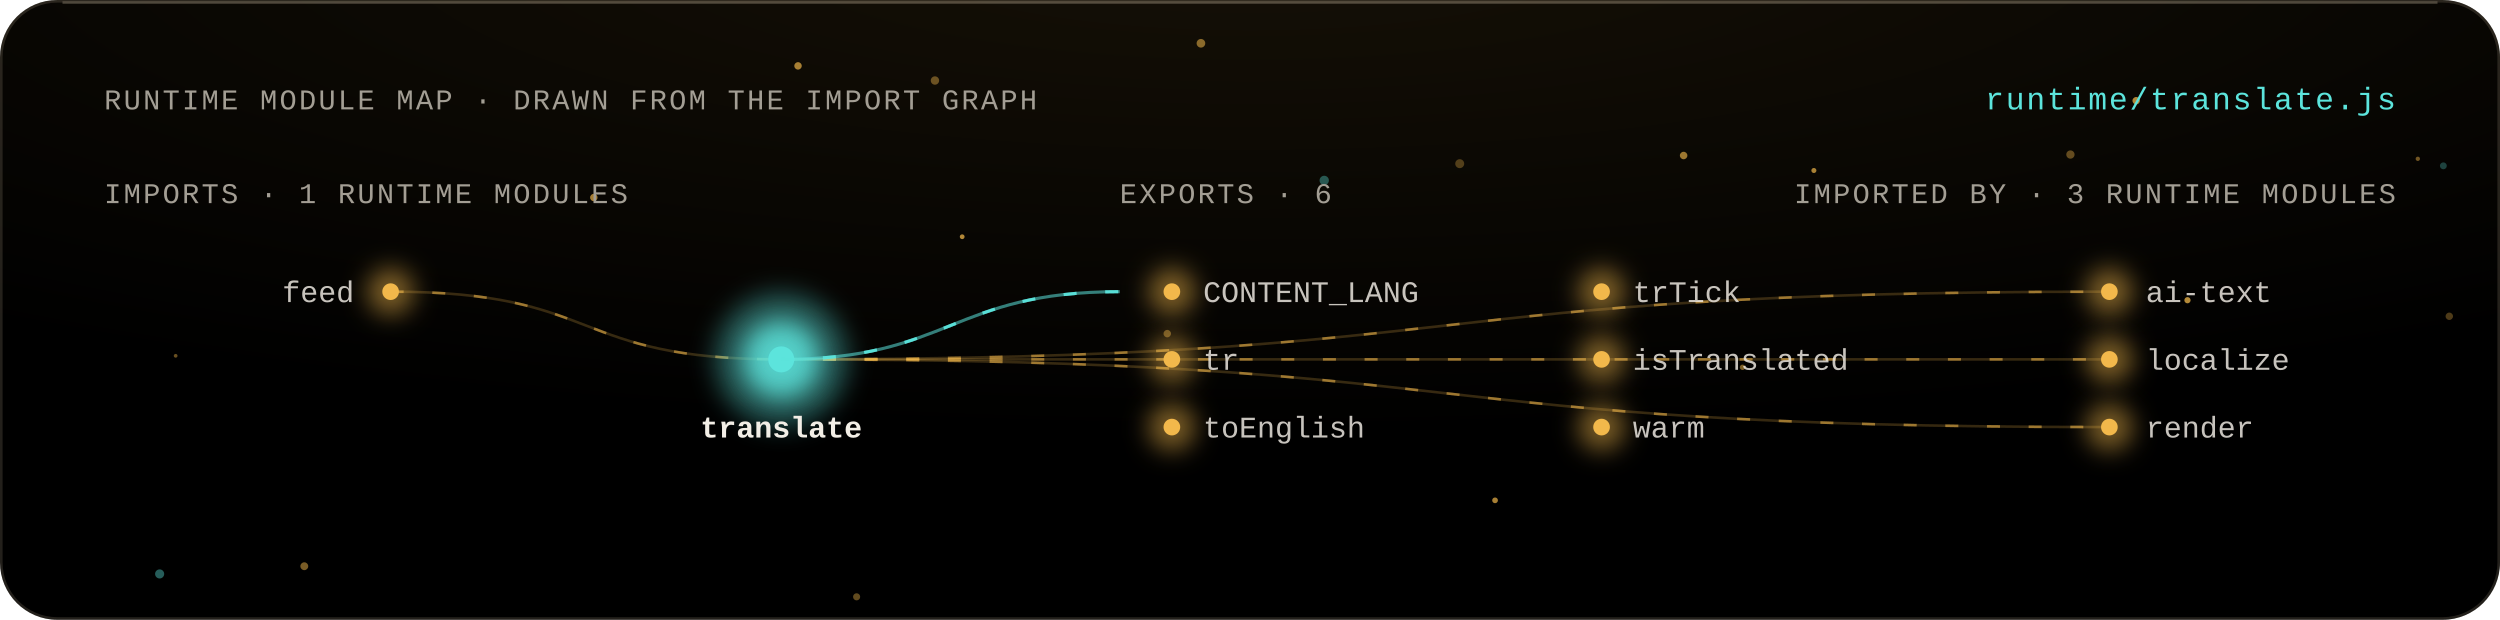
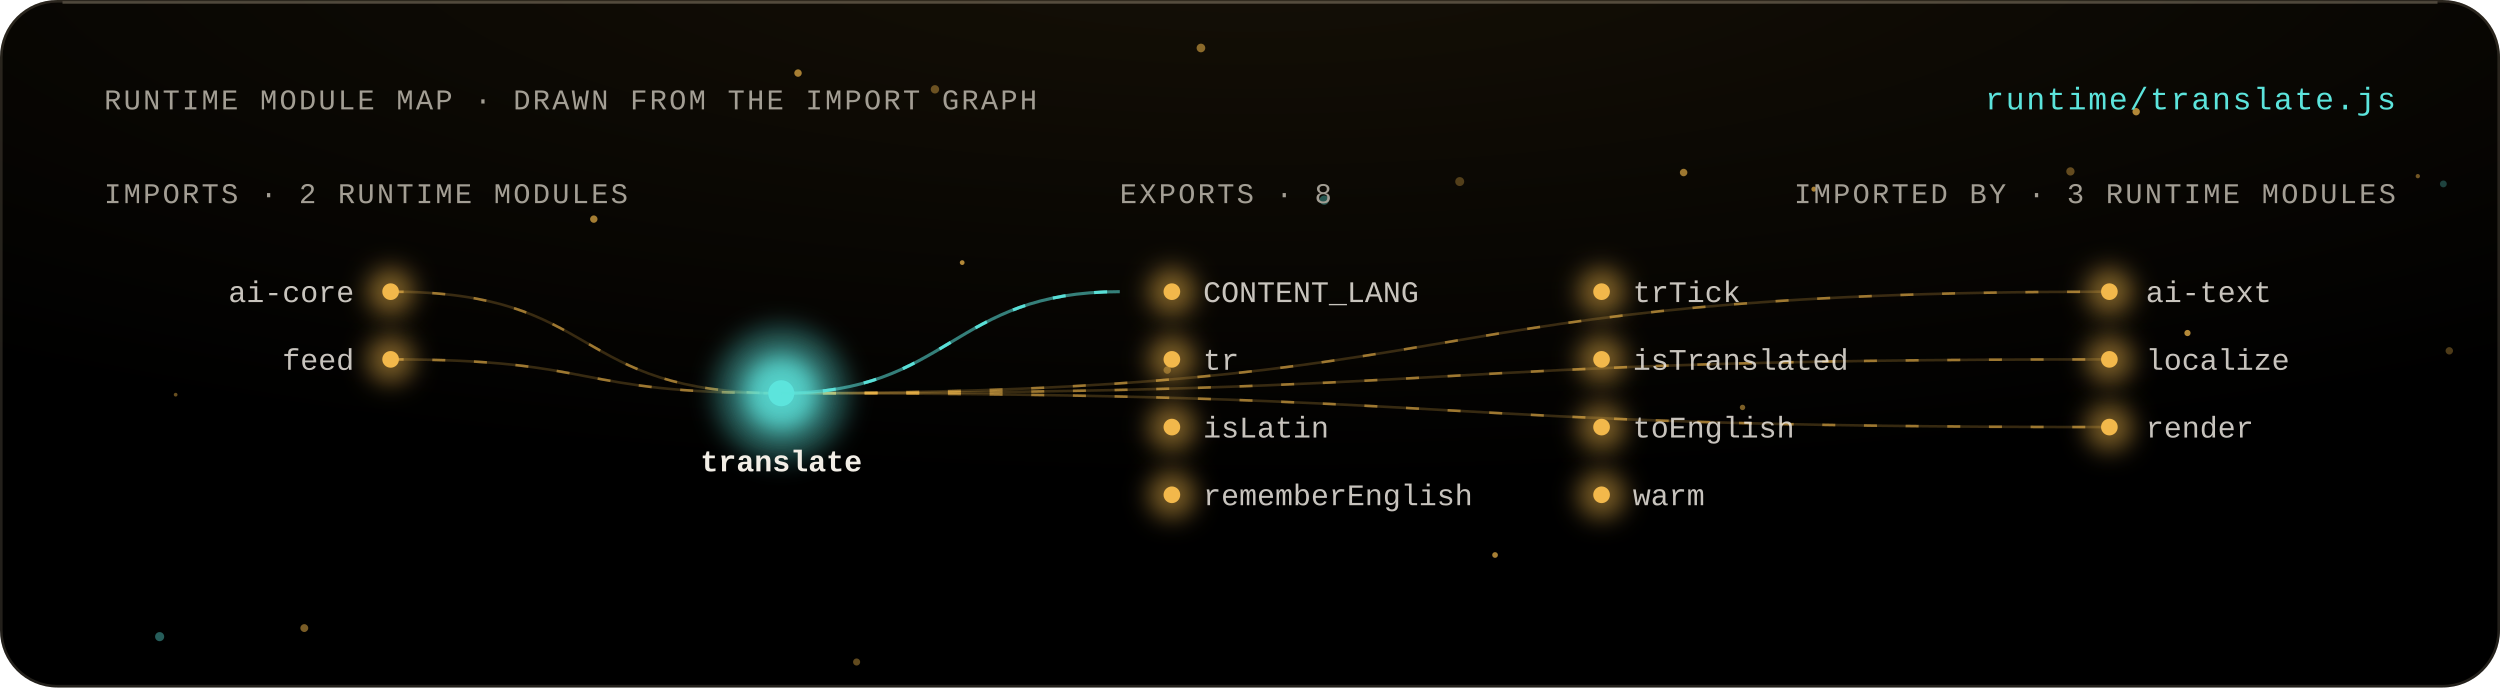
- <svg xmlns="http://www.w3.org/2000/svg" viewBox="0 0 960 238" width="960" height="238" role="img" aria-labelledby="t">
+ <svg xmlns="http://www.w3.org/2000/svg" viewBox="0 0 960 264" width="960" height="264" role="img" aria-labelledby="t">
  <style>
  text { font-family: 'Geist Mono', ui-monospace, 'Liberation Mono', Menlo, monospace; fill: #F2EEE6; }
  .m { fill: #A39E94; font-size: 11px; letter-spacing: .08em; }
  .l { font-size: 11.5px; }
  .h { font-size: 12px; fill: #5CE4DC; letter-spacing: .06em; }
  .flow { stroke-dasharray: 5 11; animation: flow 3s linear infinite; }
  @keyframes flow { to { stroke-dashoffset: -32; } }
  .breathe { animation: breathe 4.2s ease-in-out infinite; }
  @keyframes breathe { 50% { opacity: .38; } }
  .beat { animation: beat 2.6s ease-in-out infinite; transform-box: fill-box; transform-origin: center; }
  @keyframes beat { 50% { opacity: .55; transform: scale(1.35); } }
  .spin { transform-box: fill-box; transform-origin: center; animation: spin 48s linear infinite; }
  .spin-r { transform-box: fill-box; transform-origin: center; animation: spin 64s linear infinite reverse; }
  @keyframes spin { to { transform: rotate(360deg); } }
  @media (prefers-reduced-motion: reduce) { * { animation: none !important; } }
</style>
  <defs>
    <filter id="bloom" x="-80%" y="-80%" width="260%" height="260%">
      <feGaussianBlur stdDeviation="4.5" />
    </filter>
    <filter id="soft" x="-30%" y="-30%" width="160%" height="160%">
      <feGaussianBlur stdDeviation="1.4" />
    </filter>
    <radialGradient id="key" cx="50%" cy="-10%" r="80%">
      <stop offset="0" stop-color="#F2B84B" stop-opacity=".09" />
      <stop offset="1" stop-color="#F2B84B" stop-opacity="0" />
    </radialGradient>
    <linearGradient id="pair" x1="0" x2="1">
      <stop offset="0" stop-color="#F2B84B" />
      <stop offset="1" stop-color="#5CE4DC" />
    </linearGradient>
  </defs>
-   <rect width="960" height="238" rx="22" fill="#000" />
-   <rect width="960" height="238" rx="22" fill="url(#key)" />
-   <rect x=".5" y=".5" width="959" height="237" rx="21.5" fill="none" stroke="rgba(255,232,196,.14)" />
+   <rect width="960" height="264" rx="22" fill="#000" />
+   <rect width="960" height="264" rx="22" fill="url(#key)" />
+   <rect x=".5" y=".5" width="959" height="263" rx="21.5" fill="none" stroke="rgba(255,232,196,.14)" />
  <path d="M 24 1 H 936" stroke="rgba(255,238,208,.22)" stroke-width="1" />
  <g>
-     <circle cx="940.53" cy="121.45" r="1.42" fill="#F2B84B" opacity="0.32" class="breathe" style="animation-delay:-0.66s" />
-     <circle cx="928.44" cy="60.98" r="0.83" fill="#F2B84B" opacity="0.46" class="breathe" style="animation-delay:-0.06s" />
-     <circle cx="359.02" cy="30.92" r="1.61" fill="#F2B84B" opacity="0.41" class="breathe" style="animation-delay:-2.95s" />
-     <circle cx="328.94" cy="229.18" r="1.37" fill="#F2B84B" opacity="0.4" class="breathe" style="animation-delay:-0.12s" />
-     <circle cx="938.25" cy="63.68" r="1.32" fill="#5CE4DC" opacity="0.28" class="breathe" style="animation-delay:-0.56s" />
-     <circle cx="508.5" cy="69.28" r="1.79" fill="#5CE4DC" opacity="0.36" class="breathe" style="animation-delay:-3.02s" />
-     <circle cx="448.23" cy="128.11" r="1.43" fill="#F2B84B" opacity="0.42" class="breathe" style="animation-delay:-2.98s" />
-     <circle cx="646.51" cy="59.72" r="1.44" fill="#F2B84B" opacity="0.63" class="breathe" style="animation-delay:-3.43s" />
-     <circle cx="228.02" cy="75.85" r="1.42" fill="#F2B84B" opacity="0.67" class="breathe" style="animation-delay:-0.87s" />
-     <circle cx="795.04" cy="59.34" r="1.59" fill="#F2B84B" opacity="0.39" class="breathe" style="animation-delay:-1.86s" />
-     <circle cx="669.13" cy="141.04" r="1.04" fill="#F2B84B" opacity="0.51" class="breathe" style="animation-delay:-2.46s" />
-     <circle cx="306.44" cy="25.3" r="1.43" fill="#F2B84B" opacity="0.67" class="breathe" style="animation-delay:-0.58s" />
-     <circle cx="560.53" cy="62.85" r="1.72" fill="#F2B84B" opacity="0.31" class="breathe" style="animation-delay:-0.86s" />
-     <circle cx="67.45" cy="136.63" r="0.72" fill="#F2B84B" opacity="0.43" class="breathe" style="animation-delay:-2.04s" />
-     <circle cx="574.1" cy="192.13" r="1.1" fill="#F2B84B" opacity="0.69" class="breathe" style="animation-delay:-0.04s" />
-     <circle cx="820.29" cy="38.67" r="1.42" fill="#F2B84B" opacity="0.72" class="breathe" style="animation-delay:-1.08s" />
-     <circle cx="461.16" cy="16.62" r="1.66" fill="#F2B84B" opacity="0.54" class="breathe" style="animation-delay:-4.15s" />
-     <circle cx="839.99" cy="115.28" r="1.2" fill="#F2B84B" opacity="0.74" class="breathe" style="animation-delay:-1.75s" />
-     <circle cx="61.3" cy="220.39" r="1.75" fill="#5CE4DC" opacity="0.41" class="breathe" style="animation-delay:-0.85s" />
-     <circle cx="696.53" cy="65.47" r="0.97" fill="#F2B84B" opacity="0.69" class="breathe" style="animation-delay:-2.97s" />
-     <circle cx="116.85" cy="217.43" r="1.51" fill="#F2B84B" opacity="0.5" class="breathe" style="animation-delay:-0.2s" />
-     <circle cx="369.48" cy="90.91" r="0.92" fill="#F2B84B" opacity="0.73" class="breathe" style="animation-delay:-0.57s" />
+     <circle cx="940.53" cy="134.71" r="1.42" fill="#F2B84B" opacity="0.32" class="breathe" style="animation-delay:-0.66s" />
+     <circle cx="928.44" cy="67.64" r="0.83" fill="#F2B84B" opacity="0.46" class="breathe" style="animation-delay:-0.06s" />
+     <circle cx="359.02" cy="34.3" r="1.61" fill="#F2B84B" opacity="0.41" class="breathe" style="animation-delay:-2.95s" />
+     <circle cx="328.94" cy="254.21" r="1.37" fill="#F2B84B" opacity="0.4" class="breathe" style="animation-delay:-0.12s" />
+     <circle cx="938.25" cy="70.63" r="1.32" fill="#5CE4DC" opacity="0.28" class="breathe" style="animation-delay:-0.56s" />
+     <circle cx="508.5" cy="76.85" r="1.79" fill="#5CE4DC" opacity="0.36" class="breathe" style="animation-delay:-3.02s" />
+     <circle cx="448.23" cy="142.11" r="1.43" fill="#F2B84B" opacity="0.42" class="breathe" style="animation-delay:-2.98s" />
+     <circle cx="646.51" cy="66.25" r="1.44" fill="#F2B84B" opacity="0.63" class="breathe" style="animation-delay:-3.43s" />
+     <circle cx="228.02" cy="84.14" r="1.42" fill="#F2B84B" opacity="0.67" class="breathe" style="animation-delay:-0.87s" />
+     <circle cx="795.04" cy="65.82" r="1.59" fill="#F2B84B" opacity="0.39" class="breathe" style="animation-delay:-1.86s" />
+     <circle cx="669.13" cy="156.45" r="1.04" fill="#F2B84B" opacity="0.51" class="breathe" style="animation-delay:-2.46s" />
+     <circle cx="306.44" cy="28.06" r="1.43" fill="#F2B84B" opacity="0.67" class="breathe" style="animation-delay:-0.58s" />
+     <circle cx="560.53" cy="69.72" r="1.72" fill="#F2B84B" opacity="0.31" class="breathe" style="animation-delay:-0.86s" />
+     <circle cx="67.45" cy="151.56" r="0.72" fill="#F2B84B" opacity="0.43" class="breathe" style="animation-delay:-2.04s" />
+     <circle cx="574.1" cy="213.12" r="1.1" fill="#F2B84B" opacity="0.69" class="breathe" style="animation-delay:-0.04s" />
+     <circle cx="820.29" cy="42.89" r="1.42" fill="#F2B84B" opacity="0.72" class="breathe" style="animation-delay:-1.08s" />
+     <circle cx="461.16" cy="18.43" r="1.66" fill="#F2B84B" opacity="0.54" class="breathe" style="animation-delay:-4.15s" />
+     <circle cx="839.99" cy="127.88" r="1.2" fill="#F2B84B" opacity="0.74" class="breathe" style="animation-delay:-1.75s" />
+     <circle cx="61.3" cy="244.47" r="1.75" fill="#5CE4DC" opacity="0.41" class="breathe" style="animation-delay:-0.85s" />
+     <circle cx="696.53" cy="72.63" r="0.97" fill="#F2B84B" opacity="0.69" class="breathe" style="animation-delay:-2.97s" />
+     <circle cx="116.85" cy="241.18" r="1.51" fill="#F2B84B" opacity="0.5" class="breathe" style="animation-delay:-0.2s" />
+     <circle cx="369.48" cy="100.84" r="0.92" fill="#F2B84B" opacity="0.73" class="breathe" style="animation-delay:-0.57s" />
  </g>
  <text x="40" y="42" class="m" text-anchor="start">RUNTIME MODULE MAP · DRAWN FROM THE IMPORT GRAPH</text>
  <text x="920" y="42" class="h" text-anchor="end">runtime/translate.js</text>
-   <text x="40" y="78" class="m" text-anchor="start">IMPORTS · 1 RUNTIME MODULES</text>
-   <text x="430" y="78" class="m" text-anchor="start">EXPORTS · 6</text>
+   <text x="40" y="78" class="m" text-anchor="start">IMPORTS · 2 RUNTIME MODULES</text>
+   <text x="430" y="78" class="m" text-anchor="start">EXPORTS · 8</text>
  <text x="920" y="78" class="m" text-anchor="end">IMPORTED BY · 3 RUNTIME MODULES</text>
-   <path d="M 150 112 C 232.5 112, 217.5 138, 300 138" fill="none" stroke="#F2B84B" stroke-opacity="0.22" stroke-width="1" />
-   <path d="M 150 112 C 232.5 112, 217.5 138, 300 138" fill="none" stroke="#F2B84B" stroke-opacity="0.55" stroke-width="1" class="flow" />
+   <path d="M 150 112 C 232.5 112, 217.5 151, 300 151" fill="none" stroke="#F2B84B" stroke-opacity="0.22" stroke-width="1" />
+   <path d="M 150 112 C 232.5 112, 217.5 151, 300 151" fill="none" stroke="#F2B84B" stroke-opacity="0.55" stroke-width="1" class="flow" />
  <g>
    <circle cx="150" cy="112" r="9" fill="#F2B84B" opacity="0.5" filter="url(#bloom)" class="breathe" style="animation-delay:-2.26s" />
    <circle cx="150" cy="112" r="3.2" fill="#F2B84B" />
  </g>
-   <text x="136" y="116" class="l" text-anchor="end" fill="#F2EEE6" fill-opacity=".82">feed</text>
-   <path d="M 300 138 C 580.5 138, 529.5 112, 810 112" fill="none" stroke="#F2B84B" stroke-opacity="0.22" stroke-width="1" />
-   <path d="M 300 138 C 580.5 138, 529.5 112, 810 112" fill="none" stroke="#F2B84B" stroke-opacity="0.55" stroke-width="1" class="flow" />
+   <text x="136" y="116" class="l" text-anchor="end" fill="#F2EEE6" fill-opacity=".82">ai-core</text>
+   <path d="M 150 138 C 232.5 138, 217.5 151, 300 151" fill="none" stroke="#F2B84B" stroke-opacity="0.22" stroke-width="1" />
+   <path d="M 150 138 C 232.5 138, 217.5 151, 300 151" fill="none" stroke="#F2B84B" stroke-opacity="0.55" stroke-width="1" class="flow" />
  <g>
-     <circle cx="810" cy="112" r="9" fill="#F2B84B" opacity="0.5" filter="url(#bloom)" class="breathe" style="animation-delay:-2.63s" />
+     <circle cx="150" cy="138" r="9" fill="#F2B84B" opacity="0.5" filter="url(#bloom)" class="breathe" style="animation-delay:-2.63s" />
+     <circle cx="150" cy="138" r="3.2" fill="#F2B84B" />
+   </g>
+   <text x="136" y="142" class="l" text-anchor="end" fill="#F2EEE6" fill-opacity=".82">feed</text>
+   <path d="M 300 151 C 580.5 151, 529.5 112, 810 112" fill="none" stroke="#F2B84B" stroke-opacity="0.22" stroke-width="1" />
+   <path d="M 300 151 C 580.5 151, 529.5 112, 810 112" fill="none" stroke="#F2B84B" stroke-opacity="0.55" stroke-width="1" class="flow" />
+   <g>
+     <circle cx="810" cy="112" r="9" fill="#F2B84B" opacity="0.5" filter="url(#bloom)" class="breathe" style="animation-delay:-3.92s" />
    <circle cx="810" cy="112" r="3.2" fill="#F2B84B" />
  </g>
  <text x="824" y="116" class="l" text-anchor="start" fill="#F2EEE6" fill-opacity=".82">ai-text</text>
-   <path d="M 300 138 C 580.5 138, 529.5 138, 810 138" fill="none" stroke="#F2B84B" stroke-opacity="0.22" stroke-width="1" />
-   <path d="M 300 138 C 580.5 138, 529.5 138, 810 138" fill="none" stroke="#F2B84B" stroke-opacity="0.55" stroke-width="1" class="flow" />
+   <path d="M 300 151 C 580.5 151, 529.5 138, 810 138" fill="none" stroke="#F2B84B" stroke-opacity="0.22" stroke-width="1" />
+   <path d="M 300 151 C 580.5 151, 529.5 138, 810 138" fill="none" stroke="#F2B84B" stroke-opacity="0.55" stroke-width="1" class="flow" />
  <g>
-     <circle cx="810" cy="138" r="9" fill="#F2B84B" opacity="0.5" filter="url(#bloom)" class="breathe" style="animation-delay:-3.92s" />
+     <circle cx="810" cy="138" r="9" fill="#F2B84B" opacity="0.5" filter="url(#bloom)" class="breathe" style="animation-delay:-2.04s" />
    <circle cx="810" cy="138" r="3.2" fill="#F2B84B" />
  </g>
  <text x="824" y="142" class="l" text-anchor="start" fill="#F2EEE6" fill-opacity=".82">localize</text>
-   <path d="M 300 138 C 580.5 138, 529.5 164, 810 164" fill="none" stroke="#F2B84B" stroke-opacity="0.22" stroke-width="1" />
-   <path d="M 300 138 C 580.5 138, 529.5 164, 810 164" fill="none" stroke="#F2B84B" stroke-opacity="0.55" stroke-width="1" class="flow" />
+   <path d="M 300 151 C 580.5 151, 529.5 164, 810 164" fill="none" stroke="#F2B84B" stroke-opacity="0.22" stroke-width="1" />
+   <path d="M 300 151 C 580.5 151, 529.5 164, 810 164" fill="none" stroke="#F2B84B" stroke-opacity="0.55" stroke-width="1" class="flow" />
  <g>
-     <circle cx="810" cy="164" r="9" fill="#F2B84B" opacity="0.5" filter="url(#bloom)" class="breathe" style="animation-delay:-2.04s" />
+     <circle cx="810" cy="164" r="9" fill="#F2B84B" opacity="0.5" filter="url(#bloom)" class="breathe" style="animation-delay:-0.56s" />
    <circle cx="810" cy="164" r="3.2" fill="#F2B84B" />
  </g>
  <text x="824" y="168" class="l" text-anchor="start" fill="#F2EEE6" fill-opacity=".82">render</text>
-   <circle cx="300" cy="138" r="26" fill="#5CE4DC" opacity=".35" filter="url(#bloom)" class="beat" />
+   <circle cx="300" cy="151" r="26" fill="#5CE4DC" opacity=".35" filter="url(#bloom)" class="beat" />
  <g>
-     <circle cx="300" cy="138" r="15" fill="#5CE4DC" opacity="0.85" filter="url(#bloom)" class="beat" style="animation-delay:-0s" />
-     <circle cx="300" cy="138" r="5" fill="#5CE4DC" />
+     <circle cx="300" cy="151" r="15" fill="#5CE4DC" opacity="0.85" filter="url(#bloom)" class="beat" style="animation-delay:-0s" />
+     <circle cx="300" cy="151" r="5" fill="#5CE4DC" />
  </g>
-   <text x="300" y="168" class="l" text-anchor="middle" fill="#5CE4DC" font-weight="700" font-size="13">translate</text>
-   <path d="M 300 138 C 365 138, 365 112, 430 112" fill="none" stroke="#5CE4DC" stroke-opacity="0.55" stroke-width="1.2" />
-   <path d="M 300 138 C 365 138, 365 112, 430 112" fill="none" stroke="#5CE4DC" stroke-opacity="0.95" stroke-width="1.2" class="flow" />
+   <text x="300" y="181" class="l" text-anchor="middle" fill="#5CE4DC" font-weight="700" font-size="13">translate</text>
+   <path d="M 300 151 C 365 151, 365 112, 430 112" fill="none" stroke="#5CE4DC" stroke-opacity="0.55" stroke-width="1.2" />
+   <path d="M 300 151 C 365 151, 365 112, 430 112" fill="none" stroke="#5CE4DC" stroke-opacity="0.95" stroke-width="1.2" class="flow" />
  <g>
-     <circle cx="450" cy="112" r="9" fill="#F2B84B" opacity="0.5" filter="url(#bloom)" class="breathe" style="animation-delay:-0.56s" />
+     <circle cx="450" cy="112" r="9" fill="#F2B84B" opacity="0.5" filter="url(#bloom)" class="breathe" style="animation-delay:-0.63s" />
    <circle cx="450" cy="112" r="3.2" fill="#F2B84B" />
  </g>
  <text x="462" y="116" class="l" text-anchor="start" fill="#F2EEE6" fill-opacity=".82">CONTENT_LANG</text>
  <g>
-     <circle cx="615" cy="112" r="9" fill="#F2B84B" opacity="0.5" filter="url(#bloom)" class="breathe" style="animation-delay:-0.63s" />
+     <circle cx="615" cy="112" r="9" fill="#F2B84B" opacity="0.5" filter="url(#bloom)" class="breathe" style="animation-delay:-1.95s" />
    <circle cx="615" cy="112" r="3.2" fill="#F2B84B" />
  </g>
  <text x="627" y="116" class="l" text-anchor="start" fill="#F2EEE6" fill-opacity=".82">trTick</text>
  <g>
-     <circle cx="450" cy="138" r="9" fill="#F2B84B" opacity="0.5" filter="url(#bloom)" class="breathe" style="animation-delay:-1.95s" />
+     <circle cx="450" cy="138" r="9" fill="#F2B84B" opacity="0.5" filter="url(#bloom)" class="breathe" style="animation-delay:-0.47s" />
    <circle cx="450" cy="138" r="3.2" fill="#F2B84B" />
  </g>
  <text x="462" y="142" class="l" text-anchor="start" fill="#F2EEE6" fill-opacity=".82">tr</text>
  <g>
-     <circle cx="615" cy="138" r="9" fill="#F2B84B" opacity="0.5" filter="url(#bloom)" class="breathe" style="animation-delay:-0.47s" />
+     <circle cx="615" cy="138" r="9" fill="#F2B84B" opacity="0.5" filter="url(#bloom)" class="breathe" style="animation-delay:-3.87s" />
    <circle cx="615" cy="138" r="3.2" fill="#F2B84B" />
  </g>
  <text x="627" y="142" class="l" text-anchor="start" fill="#F2EEE6" fill-opacity=".82">isTranslated</text>
  <g>
-     <circle cx="450" cy="164" r="9" fill="#F2B84B" opacity="0.5" filter="url(#bloom)" class="breathe" style="animation-delay:-3.87s" />
+     <circle cx="450" cy="164" r="9" fill="#F2B84B" opacity="0.5" filter="url(#bloom)" class="breathe" style="animation-delay:-1.02s" />
    <circle cx="450" cy="164" r="3.2" fill="#F2B84B" />
  </g>
-   <text x="462" y="168" class="l" text-anchor="start" fill="#F2EEE6" fill-opacity=".82">toEnglish</text>
+   <text x="462" y="168" class="l" text-anchor="start" fill="#F2EEE6" fill-opacity=".82">isLatin</text>
  <g>
-     <circle cx="615" cy="164" r="9" fill="#F2B84B" opacity="0.5" filter="url(#bloom)" class="breathe" style="animation-delay:-1.02s" />
+     <circle cx="615" cy="164" r="9" fill="#F2B84B" opacity="0.5" filter="url(#bloom)" class="breathe" style="animation-delay:-1.69s" />
    <circle cx="615" cy="164" r="3.2" fill="#F2B84B" />
  </g>
-   <text x="627" y="168" class="l" text-anchor="start" fill="#F2EEE6" fill-opacity=".82">warm</text>
+   <text x="627" y="168" class="l" text-anchor="start" fill="#F2EEE6" fill-opacity=".82">toEnglish</text>
+   <g>
+     <circle cx="450" cy="190" r="9" fill="#F2B84B" opacity="0.5" filter="url(#bloom)" class="breathe" style="animation-delay:-0.06s" />
+     <circle cx="450" cy="190" r="3.2" fill="#F2B84B" />
+   </g>
+   <text x="462" y="194" class="l" text-anchor="start" fill="#F2EEE6" fill-opacity=".82">rememberEnglish</text>
+   <g>
+     <circle cx="615" cy="190" r="9" fill="#F2B84B" opacity="0.5" filter="url(#bloom)" class="breathe" style="animation-delay:-1.03s" />
+     <circle cx="615" cy="190" r="3.2" fill="#F2B84B" />
+   </g>
+   <text x="627" y="194" class="l" text-anchor="start" fill="#F2EEE6" fill-opacity=".82">warm</text>
</svg>
